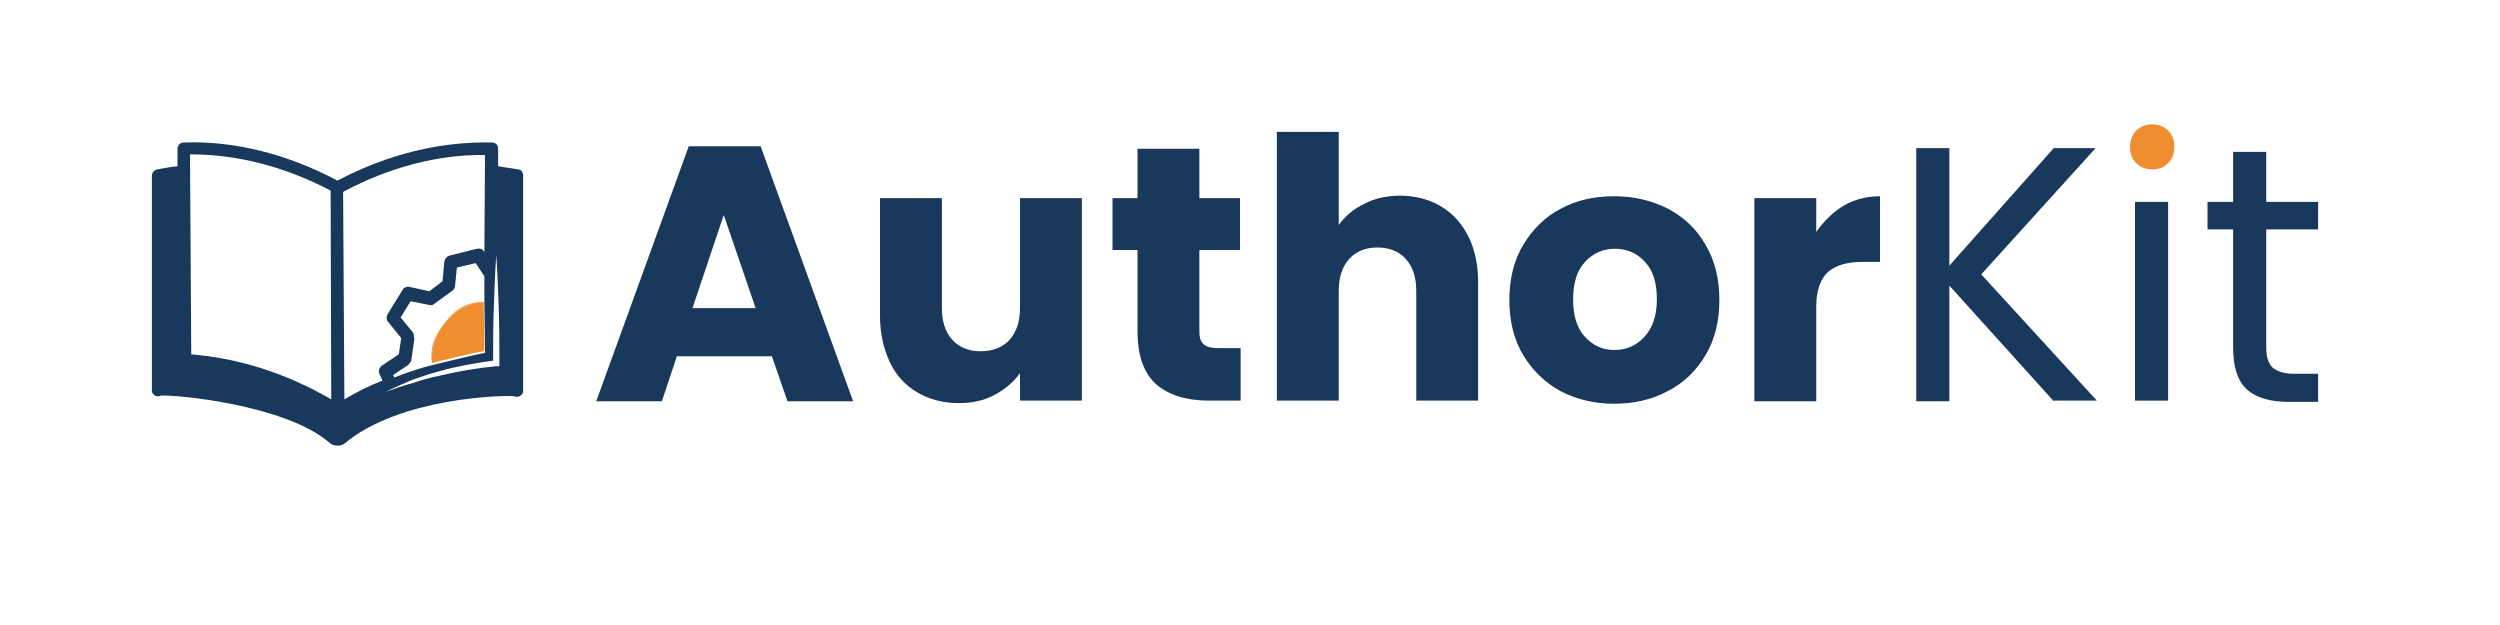
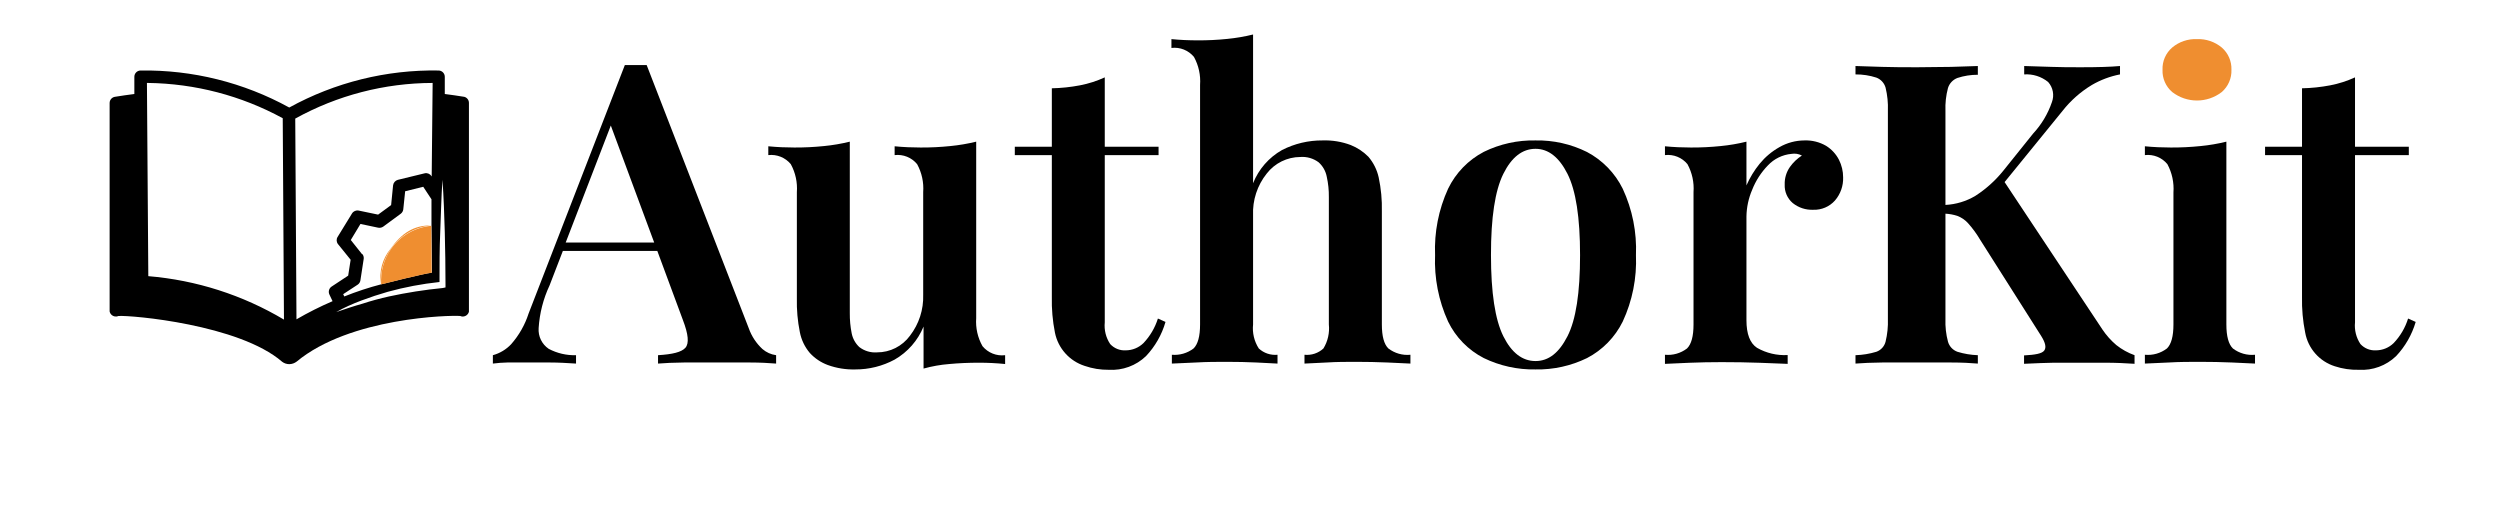
- <svg xmlns="http://www.w3.org/2000/svg" version="1.1" id="Layer_2" x="0px" y="0px" viewBox="0 0 400 100" style="enable-background:new 0 0 400 100;" xml:space="preserve">
-   <style type="text/css">
- 	.st0{fill:none;}
- 	.st1{fill:#19395C;}
- 	.st2{fill:#EF8E30;}
- </style>
-   <g>
-     <path class="st0" d="M65.2,58.1l-2.4,1.6l0.2,0.4c2-0.8,4.1-1.4,6.1-2c-0.4-2.2,0.2-3.9,1.6-5.9c1.8-2.6,3.8-3.9,6.7-3.9l0-4.4   l-1.4-2.1l-3,0.7l-0.3,3c0,0.3-0.2,0.6-0.4,0.7l-2.9,2.1c-0.2,0.2-0.5,0.2-0.8,0.2l-3-0.6l-1.6,2.6l1.9,2.3   c0.2,0.2,0.3,0.5,0.2,0.8l-0.5,3.5C65.6,57.7,65.4,58,65.2,58.1z" />
-     <path class="st0" d="M60.9,58.4l2.7-1.8l0.4-2.6L62,51.5c-0.3-0.3-0.3-0.8-0.1-1.2l2.4-3.9c0.2-0.4,0.7-0.6,1.1-0.5l3.2,0.7   l2.1-1.6l0.3-3.3c0-0.4,0.4-0.8,0.8-0.9l4.4-1.1c0.4-0.1,0.9,0.1,1.1,0.4l0.1,0.1l0.1-15.5c-7.6-0.1-15.4,2-22.7,5.9l0.2,33.2   c2-1.1,4-2.1,6-3l-0.5-1.1C60.3,59.3,60.5,58.7,60.9,58.4z" />
-     <path class="st0" d="M30.5,24.8h-0.2l0.2,32c7.5,0.5,15.2,3,22.4,7.2l-0.2-33.3C45.6,26.8,37.9,24.8,30.5,24.8z" />
-     <path class="st1" d="M82.9,27.1c-1.1-0.2-2.1-0.3-3.2-0.5l0-2.8c0-0.6-0.4-1-1-1c-8.2-0.2-16.8,1.9-24.7,6.1   c-7.9-4.2-16.4-6.4-24.6-6.1c-0.6,0-1,0.5-1,1l0,2.8c-1.1,0.1-2.2,0.3-3.2,0.5c-0.5,0.1-0.9,0.5-0.9,1v34.3c0,0.1,0,0.1,0,0.2   c0.1,0.5,0.6,0.9,1.1,0.8c0.1,0,0.2,0,0.3-0.1c2.1-0.2,20,1.4,27.1,7.6c0.3,0.3,0.8,0.4,1.2,0.4c0.4,0,0.9-0.1,1.2-0.4   c8.8-7.3,25.4-7.7,27.1-7.5c0.1,0,0.2,0.1,0.3,0.1c0.5,0,1-0.3,1.1-0.8c0-0.1,0-0.2,0-0.2V28.1C83.7,27.6,83.4,27.1,82.9,27.1z    M30.6,56.7l-0.2-32h0.2c7.4,0,15.1,2,22.3,5.8L53,63.9C45.8,59.7,38.1,57.3,30.6,56.7z M55.1,63.9l-0.2-33.2   c7.3-3.9,15.1-6,22.7-5.9l-0.1,15.5l-0.1-0.1c-0.2-0.4-0.7-0.5-1.1-0.4l-4.4,1.1c-0.4,0.1-0.7,0.5-0.8,0.9L70.8,45l-2.1,1.6   l-3.2-0.7c-0.4-0.1-0.9,0.1-1.1,0.5l-2.4,3.9c-0.2,0.4-0.2,0.9,0.1,1.2l2.1,2.6l-0.4,2.6l-2.7,1.8c-0.4,0.3-0.6,0.8-0.4,1.3   l0.5,1.1C59.1,61.7,57.1,62.7,55.1,63.9z M66,53.1l-1.9-2.3l1.6-2.6l3,0.6c0.3,0.1,0.6,0,0.8-0.2l2.9-2.1c0.2-0.2,0.4-0.4,0.4-0.7   l0.3-3l3-0.7l1.4,2.1l0,4.4l0.1,7.8c0,0,0,0-0.1,0.1c-1.1,0.1-7.7,1.8-8.3,1.9c-2,0.5-4.1,1.2-6.1,2l-0.2-0.4l2.4-1.6   c0.2-0.2,0.4-0.4,0.5-0.7l0.5-3.5C66.2,53.6,66.2,53.3,66,53.1z M79.3,58.6c-3,0.3-6,0.8-8.9,1.5c-1.5,0.3-2.9,0.7-4.4,1.2   c-1.5,0.4-2.9,0.9-4.3,1.4c1.4-0.7,2.8-1.3,4.2-1.9c1.4-0.5,2.9-1,4.4-1.4c2.8-0.8,5.7-1.3,8.6-1.7c0-2.7,0-5.5,0.1-8.2   c0.1-2.9,0.2-5.8,0.4-8.7c0.2,2.9,0.3,5.8,0.4,8.7c0.1,2.9,0.1,5.8,0.1,8.7l0,0.4L79.3,58.6z" />
-     <path class="st2" d="M70.7,52.2c-1.4,2-1.9,3.7-1.6,5.9C69,56.1,69.5,54,70.7,52.2c1.6-2.3,4.1-3.6,6.7-3.9   C74.5,48.3,72.5,49.7,70.7,52.2z" />
-     <path class="st2" d="M70.7,52.3c-1.2,1.7-1.7,3.8-1.6,5.8c0.6-0.2,7.2-1.8,8.3-1.9c0,0,0,0,0.1-0.1l-0.1-7.8   C74.8,48.6,72.3,49.9,70.7,52.3z" />
-     <path class="st1" d="M123.5,57h-15.2l-2.4,7.2H95.4l14.8-40.8h11.5l14.8,40.8h-10.5L123.5,57z M120.9,49.3l-5.1-14.9l-5,14.9H120.9   z" />
-     <path class="st1" d="M173.1,31.7v32.4h-9.9v-4.4c-1,1.4-2.4,2.6-4.1,3.5c-1.7,0.9-3.6,1.3-5.7,1.3c-2.5,0-4.7-0.6-6.6-1.7   c-1.9-1.1-3.4-2.7-4.4-4.8c-1-2.1-1.6-4.6-1.6-7.4V31.7h9.9v17.6c0,2.2,0.6,3.9,1.7,5.1c1.1,1.2,2.6,1.8,4.5,1.8   c1.9,0,3.5-0.6,4.6-1.8c1.1-1.2,1.7-2.9,1.7-5.1V31.7H173.1z" />
-     <path class="st1" d="M198.5,55.7v8.4h-5.1c-3.6,0-6.4-0.9-8.4-2.6c-2-1.8-3-4.6-3-8.6V40h-4v-8.3h4v-7.9h9.9v7.9h6.5V40h-6.5v13   c0,1,0.2,1.7,0.7,2.1c0.5,0.4,1.2,0.6,2.3,0.6H198.5z" />
-     <path class="st1" d="M233.1,35.1c2.2,2.5,3.4,5.8,3.4,10.1v18.9h-9.9V46.5c0-2.2-0.6-3.9-1.7-5.1c-1.1-1.2-2.6-1.8-4.5-1.8   s-3.4,0.6-4.5,1.8c-1.1,1.2-1.7,2.9-1.7,5.1v17.6h-9.9v-43h9.9v14.9c1-1.4,2.4-2.6,4.1-3.4c1.7-0.9,3.7-1.3,5.9-1.3   C227.8,31.4,230.8,32.6,233.1,35.1z" />
-     <path class="st1" d="M249.7,62.6c-2.5-1.4-4.5-3.3-6-5.8c-1.5-2.5-2.2-5.5-2.2-8.8c0-3.3,0.7-6.3,2.2-8.8c1.5-2.5,3.5-4.5,6-5.8   c2.6-1.4,5.4-2,8.6-2c3.2,0,6,0.7,8.6,2c2.6,1.4,4.6,3.3,6,5.8c1.5,2.5,2.2,5.5,2.2,8.8c0,3.3-0.7,6.3-2.2,8.8   c-1.5,2.5-3.5,4.5-6.1,5.8c-2.6,1.4-5.5,2-8.6,2C255.1,64.6,252.3,63.9,249.7,62.6z M263.1,53.9c1.3-1.4,2-3.4,2-6   c0-2.6-0.6-4.6-1.9-6c-1.3-1.4-2.9-2.1-4.8-2.1c-1.9,0-3.5,0.7-4.8,2.1c-1.3,1.4-1.9,3.4-1.9,6c0,2.6,0.6,4.6,1.9,6   c1.3,1.4,2.8,2.1,4.7,2.1C260.2,56,261.8,55.3,263.1,53.9z" />
-     <path class="st1" d="M295,32.9c1.7-1,3.7-1.5,5.8-1.5v10.5h-2.7c-2.5,0-4.3,0.5-5.6,1.6c-1.2,1.1-1.9,2.9-1.9,5.6v15.1h-9.9V31.7   h9.9v5.4C291.8,35.4,293.3,33.9,295,32.9z" />
-     <path class="st1" d="M328.6,64.2l-16.7-18.5v18.5h-5.3V23.7h5.3v18.8l16.7-18.8h6.7L317,43.9l18.5,20.2H328.6z" />
-     <path class="st2" d="M341.8,26.1c-0.7-0.7-1-1.5-1-2.6c0-1,0.3-1.9,1-2.6c0.7-0.7,1.5-1,2.6-1c1,0,1.8,0.3,2.5,1   c0.7,0.7,1,1.5,1,2.6c0,1-0.3,1.9-1,2.6c-0.7,0.7-1.5,1-2.5,1C343.4,27.1,342.5,26.8,341.8,26.1z" />
-     <rect x="341.6" y="32.3" class="st1" width="5.3" height="31.8" />
-     <path class="st1" d="M362.6,36.7v18.8c0,1.6,0.3,2.6,1,3.3c0.7,0.6,1.8,1,3.4,1h3.9v4.5h-4.8c-2.9,0-5.2-0.7-6.6-2   c-1.5-1.4-2.2-3.6-2.2-6.7V36.7h-4.1v-4.4h4.1v-8h5.3v8h8.3v4.4H362.6z" />
-   </g>
+ <svg xmlns="http://www.w3.org/2000/svg" id="wordmark_black" data-name="wordmark black" viewBox="0 0 345.73 70.32">
+   <defs>
+     <style>.cls-1{fill:#ef8e30;}.cls-2{fill:none;}</style>
+   </defs>
+   <path d="M105.44,48.27a7.17,7.17,0,0,1-1.89-2.87L89.43,9c-.46,0-1,0-1.51,0s-1,0-1.51,0L73.1,43.36a12,12,0,0,1-2.41,4.24,5.43,5.43,0,0,1-2.53,1.52v1.16a18.43,18.43,0,0,1,2-.15c.75,0,1.56,0,2.41,0q1.74,0,3.48,0c1.17,0,2.37.07,3.61.15V49.12a7.58,7.58,0,0,1-3.78-.88,3.18,3.18,0,0,1-1.39-2.87A16.32,16.32,0,0,1,76,39.47l1.84-4.77H90.9l3.53,9.53c.77,2,.89,3.27.35,3.87S93,49,91,49.12v1.16q1.4-.12,3.6-.15c1.48,0,3.06,0,4.77,0,1.47,0,2.92,0,4.33,0s2.62.07,3.63.15V49.12A3.64,3.64,0,0,1,105.44,48.27ZM78.23,33.54l6.24-16.18,6,16.18Z" />
+   <path d="M135,19.59V44a6.88,6.88,0,0,0,.87,3.87A3.5,3.5,0,0,0,139,49.12v1.22c-1.2-.12-2.41-.18-3.61-.18-1.43,0-2.8.06-4.09.18a18.89,18.89,0,0,0-3.58.63V45.16a9.33,9.33,0,0,1-4,4.57,11.36,11.36,0,0,1-5.43,1.36,10.35,10.35,0,0,1-3.81-.61A6.36,6.36,0,0,1,112,48.82a6.3,6.3,0,0,1-1.39-2.9,21.15,21.15,0,0,1-.41-4.65V26.57a7,7,0,0,0-.84-3.87,3.51,3.51,0,0,0-3.11-1.25V20.23c1.24.12,2.44.17,3.6.17a38.43,38.43,0,0,0,4.1-.2,25,25,0,0,0,3.57-.61V43.3a13.65,13.65,0,0,0,.26,2.79A3.54,3.54,0,0,0,118.84,48a3.57,3.57,0,0,0,2.44.73,5.62,5.62,0,0,0,4.56-2.3,8.81,8.81,0,0,0,1.83-5.67V26.57a7,7,0,0,0-.84-3.87,3.49,3.49,0,0,0-3.11-1.25V20.23c1.24.12,2.44.17,3.6.17a38.3,38.3,0,0,0,4.1-.2A25.37,25.37,0,0,0,135,19.59Z" />
+   <path d="M152.78,10.7v9.59h7.44v1.16h-7.44V44.58a4.59,4.59,0,0,0,.75,3,2.71,2.71,0,0,0,2.16.87,3.53,3.53,0,0,0,2.44-1,8.73,8.73,0,0,0,2-3.4l1.05.47a11.54,11.54,0,0,1-2.7,4.73,6.84,6.84,0,0,1-5.15,1.89A9.85,9.85,0,0,1,150,50.6,6.09,6.09,0,0,1,145.89,46a22.57,22.57,0,0,1-.43-4.94V21.45h-5.12V20.29h5.12V12.21a23.32,23.32,0,0,0,3.89-.41A14.93,14.93,0,0,0,152.78,10.7Z" />
+   <path d="M173.29,4.77V25.34a9.17,9.17,0,0,1,4-4.59,12.08,12.08,0,0,1,5.61-1.33,10.05,10.05,0,0,1,3.9.64,7.18,7.18,0,0,1,2.44,1.62,6.6,6.6,0,0,1,1.42,2.85,20.19,20.19,0,0,1,.44,4.71V44.87c0,1.63.3,2.73.9,3.32a4.31,4.31,0,0,0,3.05.87v1.22l-3.2-.15c-1.43-.06-2.85-.09-4.24-.09s-2.77,0-4.13.09l-3.08.15V49.06a3.34,3.34,0,0,0,2.62-.87,5.32,5.32,0,0,0,.75-3.32V27.26a12.22,12.22,0,0,0-.29-2.82,3.56,3.56,0,0,0-1.13-2,3.76,3.76,0,0,0-2.53-.73A5.9,5.9,0,0,0,175.18,24a8.65,8.65,0,0,0-1.89,5.78V44.87a5.15,5.15,0,0,0,.79,3.32,3.33,3.33,0,0,0,2.59.87v1.22l-2.94-.15c-1.3-.06-2.64-.09-4-.09s-2.84,0-4.33.09l-3.34.15V49.06a4.33,4.33,0,0,0,3-.87c.6-.59.9-1.69.9-3.32V11.75a7,7,0,0,0-.84-3.87A3.49,3.49,0,0,0,162,6.63V5.41c1.24.12,2.44.17,3.6.17a38.1,38.1,0,0,0,4.13-.2A25,25,0,0,0,173.29,4.77Z" />
+   <path d="M212.35,19.42a15.33,15.33,0,0,1,7.12,1.6,11.52,11.52,0,0,1,4.94,5.08,19.81,19.81,0,0,1,1.83,9.18,19.83,19.83,0,0,1-1.83,9.19,11.34,11.34,0,0,1-4.94,5.05,15.57,15.57,0,0,1-7.12,1.57,15.73,15.73,0,0,1-7.15-1.57,11.14,11.14,0,0,1-4.94-5.05,20.11,20.11,0,0,1-1.8-9.19,20.09,20.09,0,0,1,1.8-9.18A11.31,11.31,0,0,1,205.2,21,15.49,15.49,0,0,1,212.35,19.42Zm0,1.16q-2.73,0-4.45,3.46t-1.71,11.24c0,5.2.57,8.93,1.71,11.22s2.63,3.43,4.45,3.43,3.25-1.14,4.42-3.43,1.74-6,1.74-11.22-.58-8.94-1.74-11.24S214.13,20.58,212.35,20.58Z" />
+   <path d="M249.54,19.42a5.56,5.56,0,0,1,3,.75,4.92,4.92,0,0,1,1.77,1.92,5.37,5.37,0,0,1,.58,2.44,4.67,4.67,0,0,1-1.13,3.2,3.83,3.83,0,0,1-3,1.28,4.24,4.24,0,0,1-2.84-.93,3.17,3.17,0,0,1-1.11-2.56,4,4,0,0,1,.73-2.44,6,6,0,0,1,1.65-1.57,2.27,2.27,0,0,0-1.45-.23,5.11,5.11,0,0,0-3.25,1.59,10.19,10.19,0,0,0-2.18,3.38,9.7,9.7,0,0,0-.79,3.69V44.29c0,1.9.49,3.17,1.46,3.81a7.69,7.69,0,0,0,4.24,1v1.22l-3.87-.15c-1.68-.06-3.44-.09-5.26-.09q-2.26,0-4.5.09l-3.34.15V49.06a4.33,4.33,0,0,0,3.05-.87c.6-.59.9-1.69.9-3.32V26.57a7,7,0,0,0-.84-3.87,3.49,3.49,0,0,0-3.11-1.25V20.23c1.24.12,2.44.17,3.6.17a38.43,38.43,0,0,0,4.1-.2,25,25,0,0,0,3.57-.61v6.05a13,13,0,0,1,1.83-3,9.58,9.58,0,0,1,2.73-2.29A7,7,0,0,1,249.54,19.42Z" />
+   <path d="M292.67,47.72a10.54,10.54,0,0,1-1.92-2.15L277.22,25.18l8-9.83a15,15,0,0,1,4.07-3.6,12.39,12.39,0,0,1,3.89-1.46V9.13c-1.32.12-3.1.17-5.35.17-1.47,0-2.83,0-4.07-.05l-3.83-.12v1.16a4.75,4.75,0,0,1,3.31,1.05,2.73,2.73,0,0,1,.52,2.79,12.18,12.18,0,0,1-2.61,4.36L277,23.66a16.22,16.22,0,0,1-3.83,3.43,9,9,0,0,1-4.13,1.25v-13a10.65,10.65,0,0,1,.35-3.17,2.18,2.18,0,0,1,1.31-1.39,8.91,8.91,0,0,1,2.82-.44V9.13l-3.72.12c-1.52,0-3.05.05-4.6.05-1.74,0-3.37,0-4.88-.05l-3.72-.12v1.16a9.14,9.14,0,0,1,2.88.44,2.09,2.09,0,0,1,1.28,1.39,11.61,11.61,0,0,1,.32,3.17V44.12a11.53,11.53,0,0,1-.32,3.13,2,2,0,0,1-1.28,1.4,11.08,11.08,0,0,1-2.88.47v1.16q1.46-.12,3.72-.15c1.51,0,3.14,0,4.88,0,1.55,0,3.08,0,4.6,0s2.75.07,3.72.15V49.12a10.85,10.85,0,0,1-2.82-.47,2.09,2.09,0,0,1-1.31-1.4,10.58,10.58,0,0,1-.35-3.13V29.55a6.5,6.5,0,0,1,1.63.3,3.8,3.8,0,0,1,1.48,1,14.1,14.1,0,0,1,1.66,2.26l8.48,13.37c.58.93.72,1.58.41,2s-1.24.59-2.79.67v1.16c1.66-.08,3.05-.13,4.15-.15l2.76,0,4.25,0c1.55,0,2.92.07,4.12.15V49.12A8.86,8.86,0,0,1,292.67,47.72Z" />
+   <path d="M307.89,19.59V44.87c0,1.63.3,2.73.9,3.32a4.34,4.34,0,0,0,3.06.87v1.22l-3.2-.15c-1.44-.06-2.89-.09-4.36-.09s-2.89,0-4.36.09l-3.31.15V49.06a4.33,4.33,0,0,0,3.05-.87c.6-.59.9-1.69.9-3.32V26.62a7.16,7.16,0,0,0-.84-3.92,3.49,3.49,0,0,0-3.11-1.25V20.23c1.24.12,2.44.17,3.6.17a38.43,38.43,0,0,0,4.1-.2A25,25,0,0,0,307.89,19.59Z" />
+   <path class="cls-1" d="M303.82,5.41a5.05,5.05,0,0,1,3.43,1.16,3.89,3.89,0,0,1,1.34,3.08,3.88,3.88,0,0,1-1.34,3.08,5.6,5.6,0,0,1-6.85,0,3.85,3.85,0,0,1-1.34-3.08,3.86,3.86,0,0,1,1.34-3.08A5,5,0,0,1,303.82,5.41Z" />
+   <path d="M325.68,10.7v9.59h7.44v1.16h-7.44V44.58a4.59,4.59,0,0,0,.75,3,2.7,2.7,0,0,0,2.15.87,3.51,3.51,0,0,0,2.44-1,8.61,8.61,0,0,0,2-3.4l1.05.47a11.67,11.67,0,0,1-2.71,4.73,6.82,6.82,0,0,1-5.14,1.89,9.85,9.85,0,0,1-3.34-.49A6,6,0,0,1,318.79,46a22.48,22.48,0,0,1-.44-4.94V21.45h-5.11V20.29h5.11V12.21a23.33,23.33,0,0,0,3.9-.41A14.93,14.93,0,0,0,325.68,10.7Z" />
+   <path class="cls-2" d="M49.45,39.34l-2,1.31.15.32a42.54,42.54,0,0,1,5.1-1.64A6.2,6.2,0,0,1,54,34.41c1.49-2.14,3.19-3.27,5.61-3.23l0-3.65L58.53,25.8l-2.5.62-.26,2.5a.89.89,0,0,1-.35.61L53,31.31a.93.93,0,0,1-.69.15l-2.46-.52-1.34,2.22,1.59,2a.92.92,0,0,1,.19.68l-.46,3A.86.86,0,0,1,49.45,39.34Z" />
+   <path class="cls-2" d="M45.88,39.62l2.29-1.51.34-2.2-1.73-2.14a.86.86,0,0,1-.08-1l2-3.26a.88.88,0,0,1,.92-.4l2.69.56,1.8-1.32.27-2.73a.9.9,0,0,1,.66-.76l3.7-.9a.86.86,0,0,1,.93.37l.05.06.09-12.93a39.42,39.42,0,0,0-19,4.93L41,44.16a47,47,0,0,1,5-2.52l-.44-.93A.87.87,0,0,1,45.88,39.62Z" />
+   <path class="cls-2" d="M20.45,11.47h-.13l.19,26.72a43.74,43.74,0,0,1,18.76,6L39.1,16.35A40,40,0,0,0,20.45,11.47Z" />
+   <path d="M64.21,13.39c-.89-.15-1.8-.27-2.7-.39l0-2.38a.87.87,0,0,0-.84-.87A41.38,41.38,0,0,0,40,14.87,41.4,41.4,0,0,0,19.43,9.75a.87.87,0,0,0-.85.87l0,2.38c-.91.12-1.81.24-2.7.39a.87.87,0,0,0-.72.86V42.91c0,.06,0,.11,0,.16a.88.88,0,0,0,.94.7.89.89,0,0,0,.28-.07c1.72-.13,16.69,1.17,22.64,6.33a1.62,1.62,0,0,0,1,.33,1.72,1.72,0,0,0,1-.35c7.38-6.12,21.23-6.44,22.64-6.31a.72.72,0,0,0,.25.07.88.88,0,0,0,.94-.67,1.37,1.37,0,0,0,0-.19V14.25A.87.87,0,0,0,64.21,13.39Zm-43.7,24.8-.19-26.72h.13A40,40,0,0,1,39.1,16.35l.17,27.85A43.74,43.74,0,0,0,20.51,38.19Zm20.49,6L40.83,16.4a39.42,39.42,0,0,1,19-4.93L59.7,24.4l-.05-.06a.86.86,0,0,0-.93-.37l-3.7.9a.9.9,0,0,0-.66.76l-.27,2.73-1.8,1.32-2.69-.56a.88.88,0,0,0-.92.4l-2,3.26a.86.86,0,0,0,.08,1l1.73,2.14-.34,2.2-2.29,1.51a.87.87,0,0,0-.31,1.09l.44.93A47,47,0,0,0,41,44.16Zm9.1-9-1.59-2,1.34-2.22,2.46.52a.93.93,0,0,0,.69-.15l2.42-1.78a.89.89,0,0,0,.35-.61l.26-2.5,2.5-.62,1.14,1.73,0,3.65.06,6.5-.05,0c-1,.1-6.47,1.47-6.94,1.6A42.54,42.54,0,0,0,47.61,41l-.15-.32,2-1.31a.86.86,0,0,0,.38-.59l.46-3A.92.92,0,0,0,50.1,35.11Zm11.13,4.64A65,65,0,0,0,53.78,41q-1.85.41-3.66,1c-1.22.34-2.42.75-3.63,1.16C47.62,42.52,48.8,42,50,41.55s2.41-.85,3.64-1.2A44.62,44.62,0,0,1,60.78,39c0-2.29,0-4.59.1-6.88s.14-4.84.31-7.26c.17,2.42.25,4.84.32,7.26s.09,4.83.1,7.25v.38Z" />
+   <path class="cls-1" d="M54,34.41a6.2,6.2,0,0,0-1.32,4.92,7.8,7.8,0,0,1,1.35-4.88,7.68,7.68,0,0,1,5.58-3.27C57.22,31.14,55.52,32.27,54,34.41Z" />
+   <path class="cls-1" d="M54.06,34.45a7.8,7.8,0,0,0-1.35,4.88c.47-.13,6-1.5,6.94-1.6l.05,0-.06-6.5A7.68,7.68,0,0,0,54.06,34.45Z" />
</svg>
